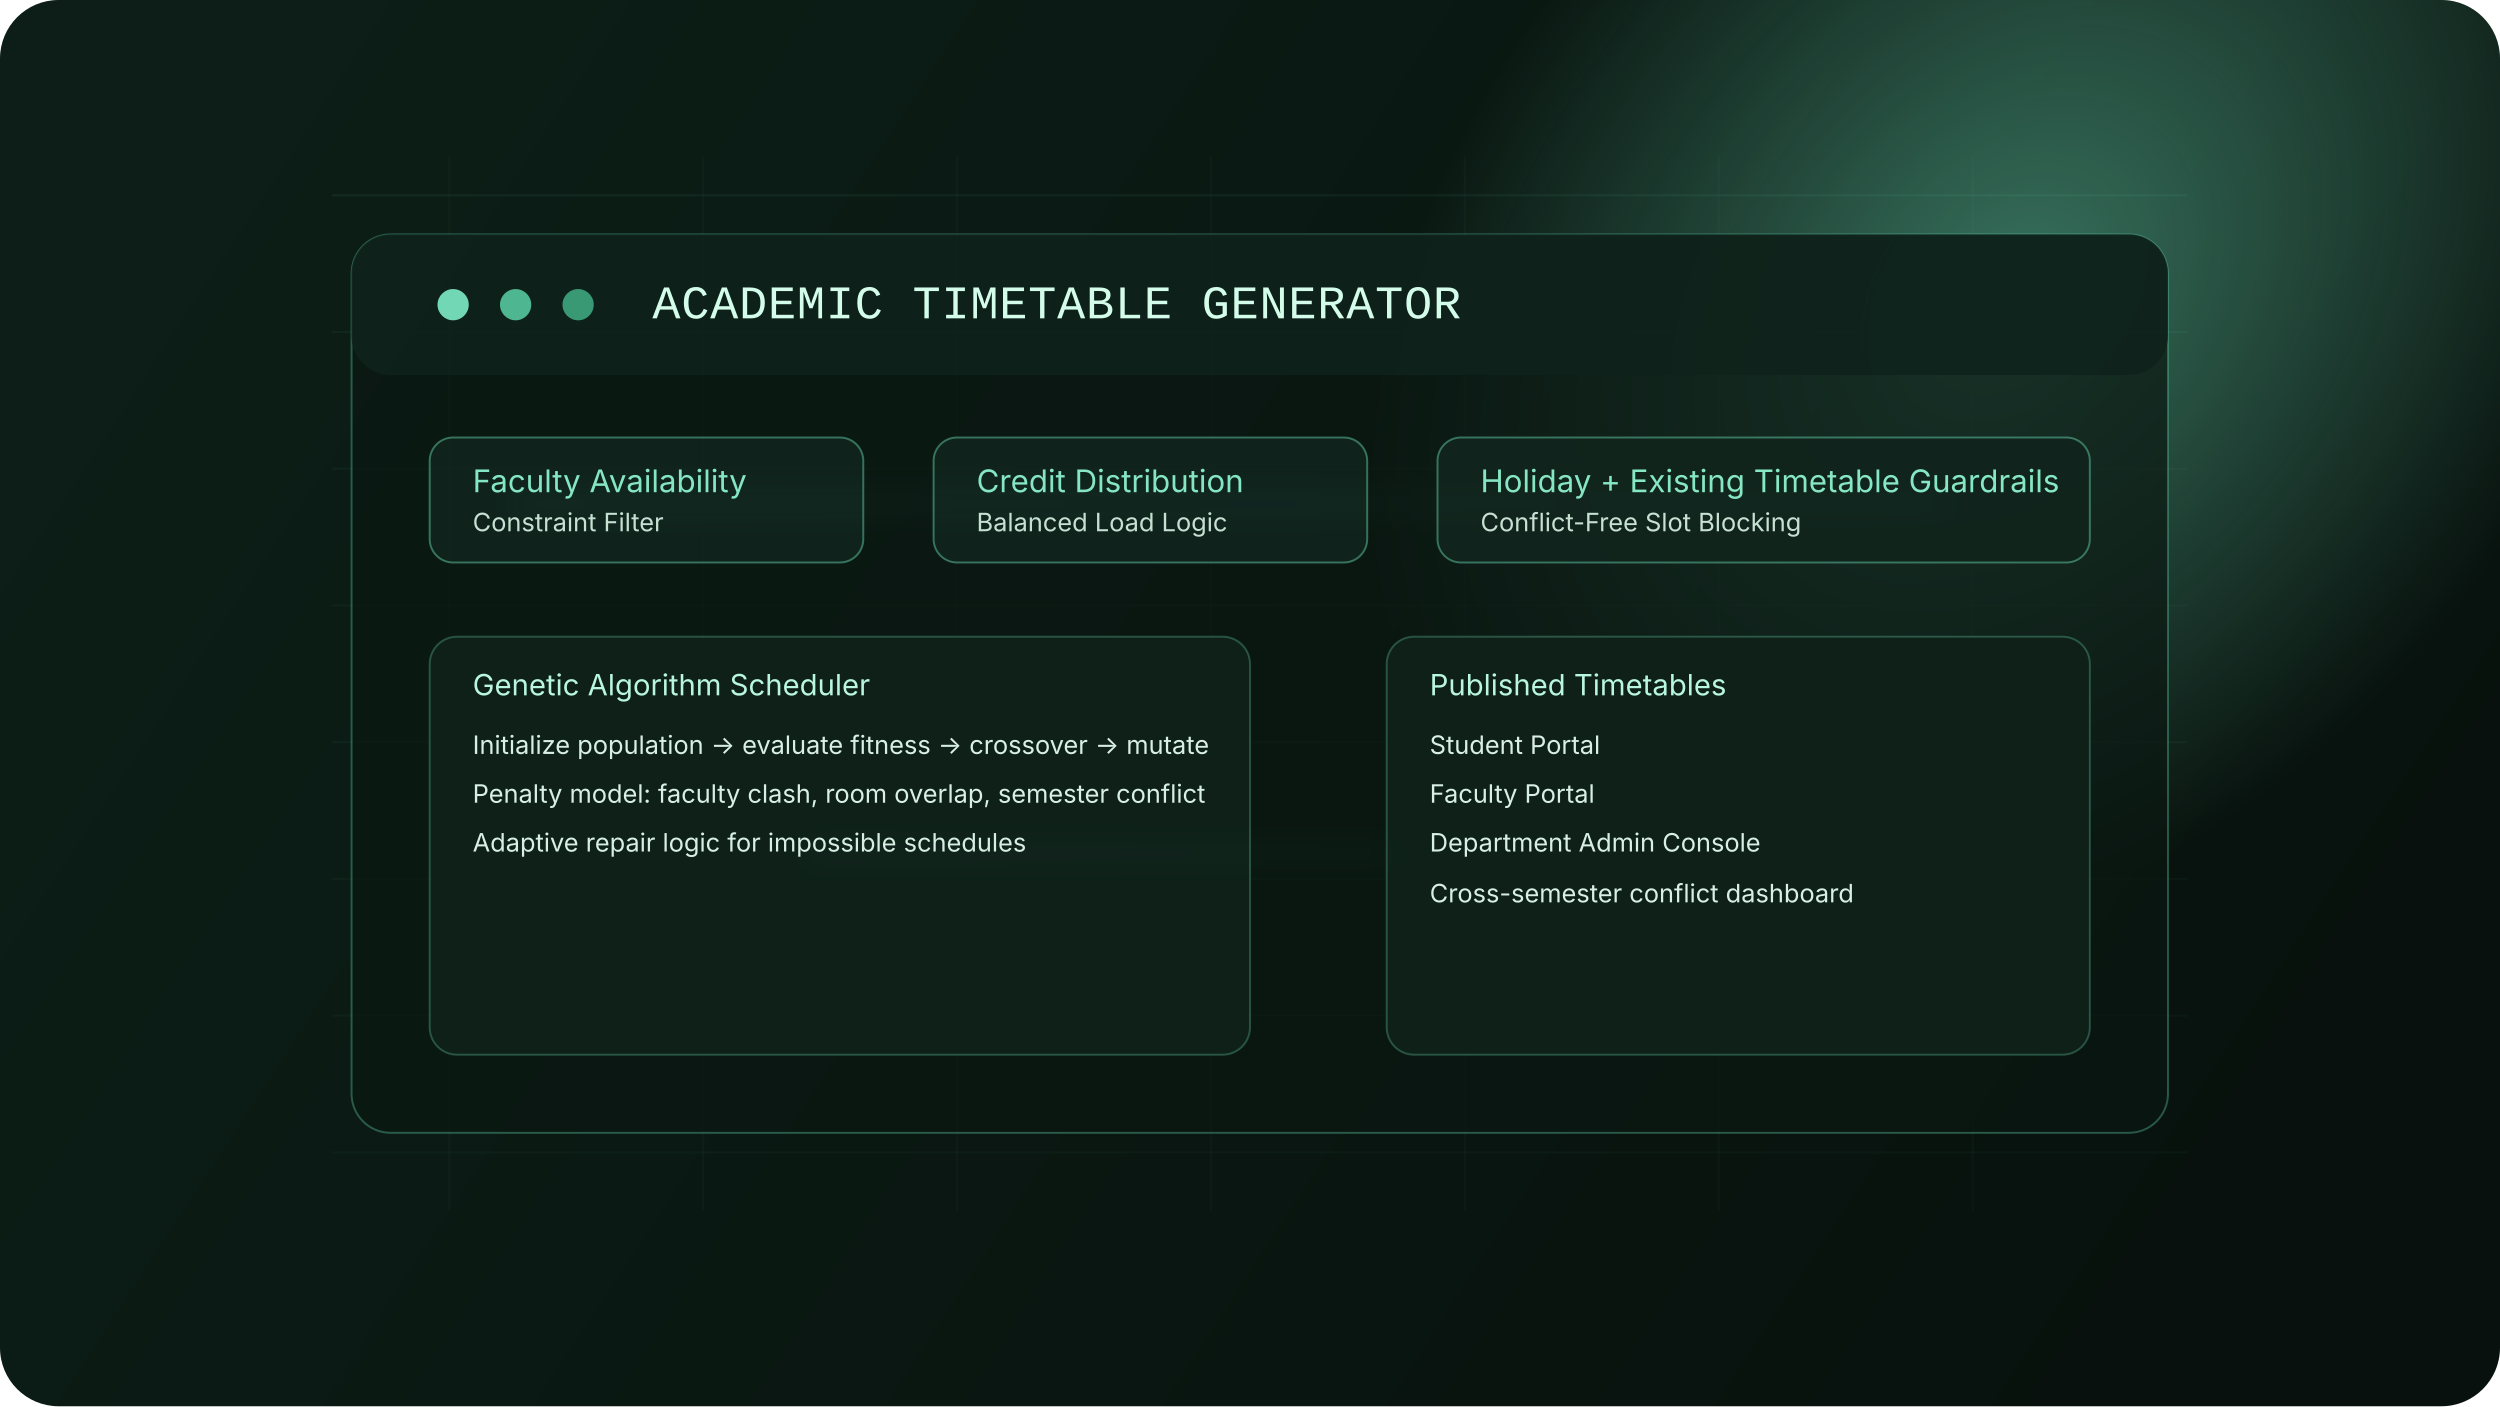
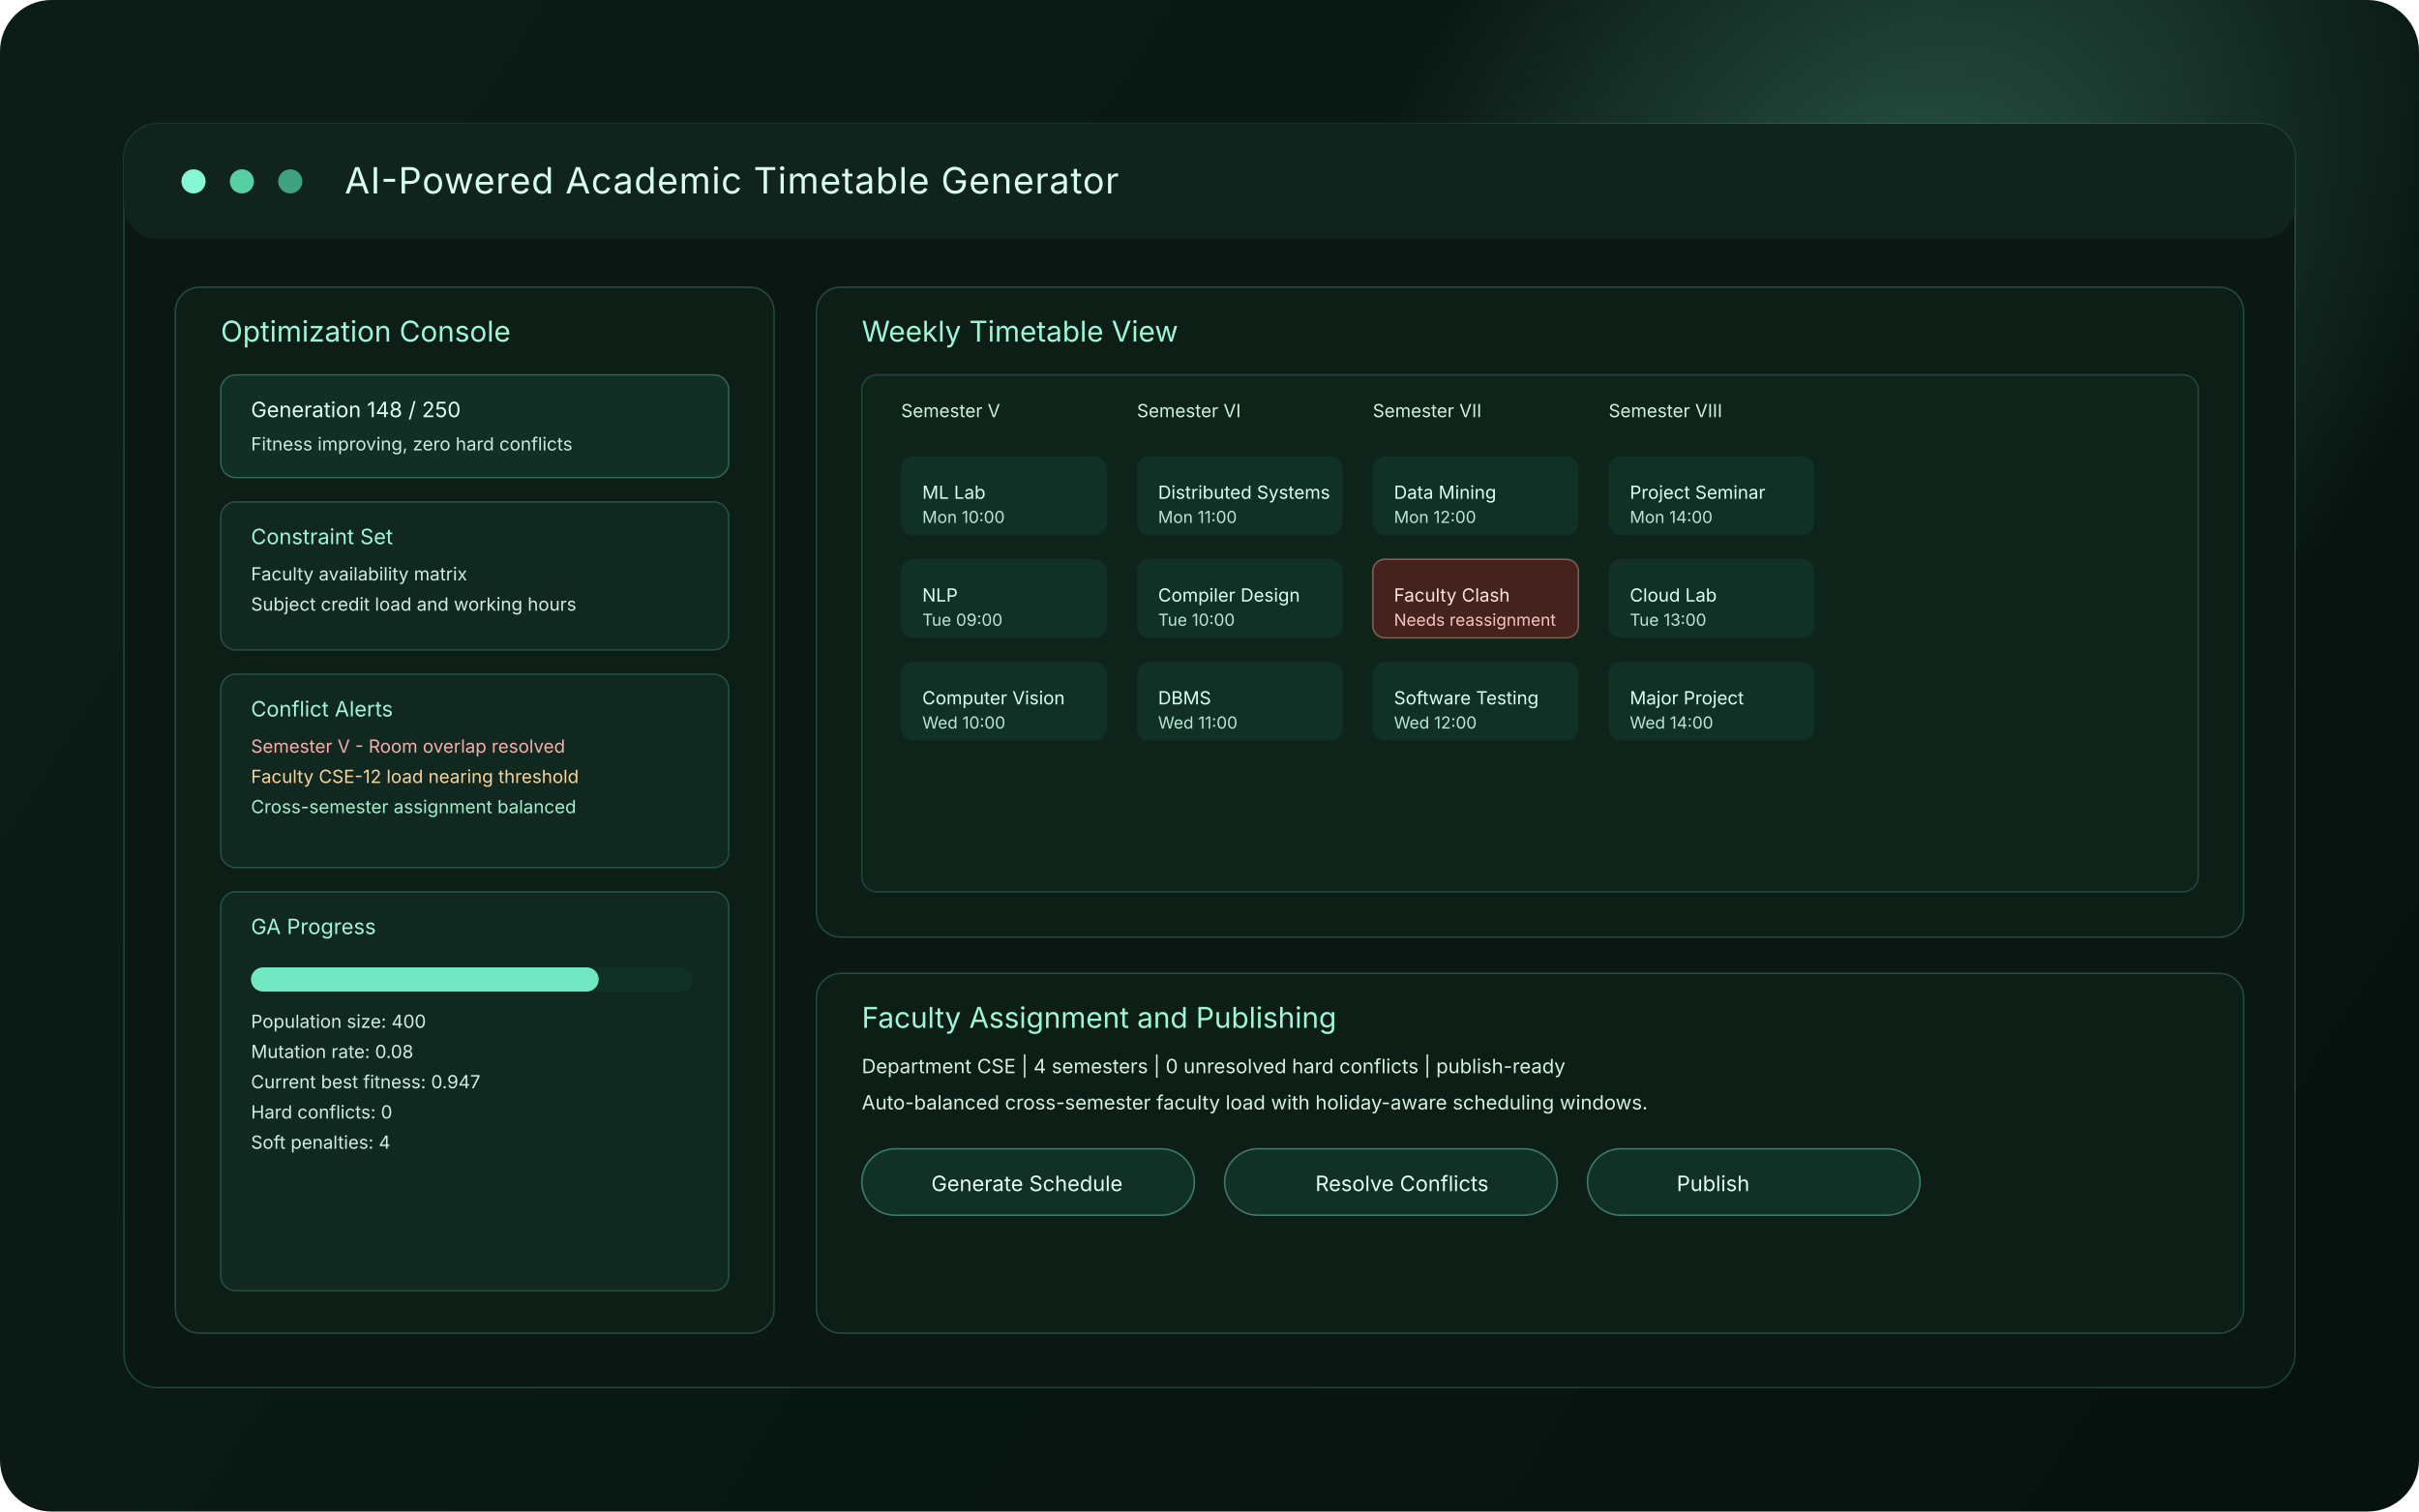
- <svg xmlns="http://www.w3.org/2000/svg" width="1280" height="720" viewBox="0 0 1280 720" fill="none">
+ <svg xmlns="http://www.w3.org/2000/svg" width="1600" height="1000" viewBox="0 0 1600 1000" fill="none">
  <defs>
-     <linearGradient id="bg" x1="120" y1="40" x2="1110" y2="690" gradientUnits="userSpaceOnUse">
-       <stop stop-color="#0C1E17" />
-       <stop offset="1" stop-color="#08110D" />
+     <linearGradient id="bg" x1="130" y1="60" x2="1470" y2="930" gradientUnits="userSpaceOnUse">
+       <stop stop-color="#0C1D17" />
+       <stop offset="1" stop-color="#07120E" />
    </linearGradient>
-     <radialGradient id="pulse" cx="0" cy="0" r="1" gradientUnits="userSpaceOnUse" gradientTransform="translate(1030 150) rotate(132) scale(380 280)">
-       <stop stop-color="#72E6BF" stop-opacity="0.44" />
-       <stop offset="1" stop-color="#72E6BF" stop-opacity="0" />
+     <radialGradient id="pulse" cx="0" cy="0" r="1" gradientUnits="userSpaceOnUse" gradientTransform="translate(1260 170) rotate(130) scale(440 340)">
+       <stop stop-color="#73E7C1" stop-opacity="0.3" />
+       <stop offset="1" stop-color="#73E7C1" stop-opacity="0" />
    </radialGradient>
-     <linearGradient id="line" x1="220" y1="210" x2="1050" y2="470" gradientUnits="userSpaceOnUse">
-       <stop stop-color="#6EDDB8" stop-opacity="0.6" />
-       <stop offset="1" stop-color="#6EDDB8" stop-opacity="0.16" />
-     </linearGradient>
-     <filter id="glow" x="0" y="0" width="1280" height="720" filterUnits="userSpaceOnUse" color-interpolation-filters="sRGB">
-       <feGaussianBlur stdDeviation="7" />
-     </filter>
  </defs>
-   <rect width="1280" height="720" rx="30" fill="url(#bg)" />
-   <rect width="1280" height="720" rx="30" fill="url(#pulse)" />
-   <g opacity="0.2">
-     <path d="M170 100H1120" stroke="#63D8B2" stroke-opacity="0.36" />
-     <path d="M170 170H1120" stroke="#63D8B2" stroke-opacity="0.28" />
-     <path d="M170 240H1120" stroke="#63D8B2" stroke-opacity="0.2" />
-     <path d="M170 310H1120" stroke="#63D8B2" stroke-opacity="0.2" />
-     <path d="M170 380H1120" stroke="#63D8B2" stroke-opacity="0.24" />
-     <path d="M170 450H1120" stroke="#63D8B2" stroke-opacity="0.2" />
-     <path d="M170 520H1120" stroke="#63D8B2" stroke-opacity="0.18" />
-     <path d="M170 590H1120" stroke="#63D8B2" stroke-opacity="0.18" />
-     <path d="M230 80V620" stroke="#63D8B2" stroke-opacity="0.16" />
-     <path d="M360 80V620" stroke="#63D8B2" stroke-opacity="0.16" />
-     <path d="M490 80V620" stroke="#63D8B2" stroke-opacity="0.16" />
-     <path d="M620 80V620" stroke="#63D8B2" stroke-opacity="0.16" />
-     <path d="M750 80V620" stroke="#63D8B2" stroke-opacity="0.16" />
-     <path d="M880 80V620" stroke="#63D8B2" stroke-opacity="0.16" />
-     <path d="M1010 80V620" stroke="#63D8B2" stroke-opacity="0.16" />
-   </g>
-   <g>
-     <rect x="180" y="120" width="930" height="460" rx="20" fill="#0A1712" fill-opacity="0.7" stroke="#63D8B2" stroke-opacity="0.35" />
-     <rect x="180" y="120" width="930" height="72" rx="20" fill="#0F231B" fill-opacity="0.85" />
-     <circle cx="232" cy="156" r="8" fill="#7CEBC6" fill-opacity="0.9" />
-     <circle cx="264" cy="156" r="8" fill="#56C89E" fill-opacity="0.9" />
-     <circle cx="296" cy="156" r="8" fill="#3EA77F" fill-opacity="0.9" />
-     <text x="334" y="163" fill="#D4FCEB" font-family="ui-monospace, SFMono-Regular, Menlo, Monaco, Consolas, Liberation Mono, Courier New, monospace" font-size="24" letter-spacing="0.4">ACADEMIC TIMETABLE GENERATOR</text>
-     <g opacity="0.95">
-       <rect x="220" y="224" width="222" height="64" rx="12" fill="#10241C" stroke="#6FE5BD" stroke-opacity="0.45" />
-       <text x="242" y="252" fill="#8CF0CD" font-family="Inter, Segoe UI, sans-serif" font-size="16">Faculty Availability</text>
-       <text x="242" y="272" fill="#D1EADD" font-family="Inter, Segoe UI, sans-serif" font-size="13">Constraint Filter</text>
-       <rect x="478" y="224" width="222" height="64" rx="12" fill="#10241C" stroke="#6FE5BD" stroke-opacity="0.45" />
-       <text x="500" y="252" fill="#8CF0CD" font-family="Inter, Segoe UI, sans-serif" font-size="16">Credit Distribution</text>
-       <text x="500" y="272" fill="#D1EADD" font-family="Inter, Segoe UI, sans-serif" font-size="13">Balanced Load Logic</text>
-       <rect x="736" y="224" width="334" height="64" rx="12" fill="#10241C" stroke="#6FE5BD" stroke-opacity="0.45" />
-       <text x="758" y="252" fill="#8CF0CD" font-family="Inter, Segoe UI, sans-serif" font-size="16">Holiday + Existing Timetable Guardrails</text>
-       <text x="758" y="272" fill="#D1EADD" font-family="Inter, Segoe UI, sans-serif" font-size="13">Conflict-Free Slot Blocking</text>
-     </g>
-     <g>
-       <rect x="220" y="326" width="420" height="214" rx="14" fill="#0E2018" stroke="#6FE5BD" stroke-opacity="0.28" />
-       <text x="242" y="356" fill="#B9F6DE" font-family="Inter, Segoe UI, sans-serif" font-size="15">Genetic Algorithm Scheduler</text>
-       <text x="242" y="386" fill="#D8EFE3" font-family="Inter, Segoe UI, sans-serif" font-size="13">Initialize population  -&gt;  evaluate fitness  -&gt;  crossover  -&gt;  mutate</text>
-       <text x="242" y="411" fill="#D8EFE3" font-family="Inter, Segoe UI, sans-serif" font-size="13">Penalty model: faculty clash, room overlap, semester conflict</text>
-       <text x="242" y="436" fill="#D8EFE3" font-family="Inter, Segoe UI, sans-serif" font-size="13">Adaptive repair logic for impossible schedules</text>
-       <rect x="710" y="326" width="360" height="214" rx="14" fill="#0E2018" stroke="#6FE5BD" stroke-opacity="0.28" />
-       <text x="732" y="356" fill="#B9F6DE" font-family="Inter, Segoe UI, sans-serif" font-size="15">Published Timetables</text>
-       <text x="732" y="386" fill="#D8EFE3" font-family="Inter, Segoe UI, sans-serif" font-size="13">Student Portal</text>
-       <text x="732" y="411" fill="#D8EFE3" font-family="Inter, Segoe UI, sans-serif" font-size="13">Faculty Portal</text>
-       <text x="732" y="436" fill="#D8EFE3" font-family="Inter, Segoe UI, sans-serif" font-size="13">Department Admin Console</text>
-       <text x="732" y="462" fill="#D8EFE3" font-family="Inter, Segoe UI, sans-serif" font-size="13">Cross-semester conflict dashboard</text>
-     </g>
-   </g>
-   <g opacity="0.34" filter="url(#glow)">
-     <path d="M262 258H998" stroke="url(#line)" stroke-width="2" />
-     <path d="M412 437H712" stroke="url(#line)" stroke-width="2" />
-   </g>
+   <rect width="1600" height="1000" rx="34" fill="url(#bg)" />
+   <rect width="1600" height="1000" rx="34" fill="url(#pulse)" />
+   <rect x="82" y="82" width="1436" height="836" rx="22" fill="#0A1712" stroke="#6FE4BD" stroke-opacity="0.22" />
+   <rect x="82" y="82" width="1436" height="76" rx="22" fill="#10231C" />
+   <circle cx="128" cy="120" r="8" fill="#87F6D2" />
+   <circle cx="160" cy="120" r="8" fill="#56CFA3" />
+   <circle cx="192" cy="120" r="8" fill="#3EA27F" />
+   <text x="228" y="128" fill="#D9FFF0" font-family="Inter, Segoe UI, sans-serif" font-size="24" letter-spacing="0.5">AI-Powered Academic Timetable Generator</text>
+   <rect x="116" y="190" width="396" height="692" rx="16" fill="#0D1E17" stroke="#72E8C2" stroke-opacity="0.24" />
+   <text x="146" y="226" fill="#9EF8D7" font-family="Inter, Segoe UI, sans-serif" font-size="19">Optimization Console</text>
+   <rect x="146" y="248" width="336" height="68" rx="10" fill="#122F25" stroke="#72E8C2" stroke-opacity="0.32" />
+   <text x="166" y="276" fill="#E6FFF6" font-family="Inter, Segoe UI, sans-serif" font-size="14">Generation 148 / 250</text>
+   <text x="166" y="298" fill="#CDEBDC" font-family="Inter, Segoe UI, sans-serif" font-size="12">Fitness improving, zero hard conflicts</text>
+   <rect x="146" y="332" width="336" height="98" rx="10" fill="#10281F" stroke="#6FE4BD" stroke-opacity="0.24" />
+   <text x="166" y="360" fill="#A2F6D8" font-family="Inter, Segoe UI, sans-serif" font-size="14">Constraint Set</text>
+   <text x="166" y="384" fill="#D4EDE1" font-family="Inter, Segoe UI, sans-serif" font-size="12">Faculty availability matrix</text>
+   <text x="166" y="404" fill="#D4EDE1" font-family="Inter, Segoe UI, sans-serif" font-size="12">Subject credit load and working hours</text>
+   <rect x="146" y="446" width="336" height="128" rx="10" fill="#10281F" stroke="#6FE4BD" stroke-opacity="0.24" />
+   <text x="166" y="474" fill="#A2F6D8" font-family="Inter, Segoe UI, sans-serif" font-size="14">Conflict Alerts</text>
+   <text x="166" y="498" fill="#F5AFAF" font-family="Inter, Segoe UI, sans-serif" font-size="12">Semester V - Room overlap resolved</text>
+   <text x="166" y="518" fill="#F8D39A" font-family="Inter, Segoe UI, sans-serif" font-size="12">Faculty CSE-12 load nearing threshold</text>
+   <text x="166" y="538" fill="#A3EFD0" font-family="Inter, Segoe UI, sans-serif" font-size="12">Cross-semester assignment balanced</text>
+   <rect x="146" y="590" width="336" height="264" rx="10" fill="#10281F" stroke="#6FE4BD" stroke-opacity="0.24" />
+   <text x="166" y="618" fill="#A2F6D8" font-family="Inter, Segoe UI, sans-serif" font-size="14">GA Progress</text>
+   <rect x="166" y="640" width="292" height="16" rx="8" fill="#123126" />
+   <rect x="166" y="640" width="230" height="16" rx="8" fill="#72E8C2" />
+   <text x="166" y="680" fill="#D4EDE1" font-family="Inter, Segoe UI, sans-serif" font-size="12">Population size: 400</text>
+   <text x="166" y="700" fill="#D4EDE1" font-family="Inter, Segoe UI, sans-serif" font-size="12">Mutation rate: 0.08</text>
+   <text x="166" y="720" fill="#D4EDE1" font-family="Inter, Segoe UI, sans-serif" font-size="12">Current best fitness: 0.947</text>
+   <text x="166" y="740" fill="#D4EDE1" font-family="Inter, Segoe UI, sans-serif" font-size="12">Hard conflicts: 0</text>
+   <text x="166" y="760" fill="#D4EDE1" font-family="Inter, Segoe UI, sans-serif" font-size="12">Soft penalties: 4</text>
+   <rect x="540" y="190" width="944" height="430" rx="16" fill="#0D1E17" stroke="#72E8C2" stroke-opacity="0.24" />
+   <text x="570" y="226" fill="#9EF8D7" font-family="Inter, Segoe UI, sans-serif" font-size="19">Weekly Timetable View</text>
+   <rect x="570" y="248" width="884" height="342" rx="10" fill="#0E241B" stroke="#6FE4BD" stroke-opacity="0.2" />
+   <text x="596" y="276" fill="#CFF1E2" font-family="Inter, Segoe UI, sans-serif" font-size="12">Semester V</text>
+   <text x="752" y="276" fill="#CFF1E2" font-family="Inter, Segoe UI, sans-serif" font-size="12">Semester VI</text>
+   <text x="908" y="276" fill="#CFF1E2" font-family="Inter, Segoe UI, sans-serif" font-size="12">Semester VII</text>
+   <text x="1064" y="276" fill="#CFF1E2" font-family="Inter, Segoe UI, sans-serif" font-size="12">Semester VIII</text>
+   <rect x="596" y="302" width="136" height="52" rx="8" fill="#123126" />
+   <text x="610" y="330" fill="#DEFFF3" font-family="Inter, Segoe UI, sans-serif" font-size="12">ML Lab</text>
+   <text x="610" y="346" fill="#B9E7D3" font-family="Inter, Segoe UI, sans-serif" font-size="11">Mon 10:00</text>
+   <rect x="752" y="302" width="136" height="52" rx="8" fill="#123126" />
+   <text x="766" y="330" fill="#DEFFF3" font-family="Inter, Segoe UI, sans-serif" font-size="12">Distributed Systems</text>
+   <text x="766" y="346" fill="#B9E7D3" font-family="Inter, Segoe UI, sans-serif" font-size="11">Mon 11:00</text>
+   <rect x="908" y="302" width="136" height="52" rx="8" fill="#123126" />
+   <text x="922" y="330" fill="#DEFFF3" font-family="Inter, Segoe UI, sans-serif" font-size="12">Data Mining</text>
+   <text x="922" y="346" fill="#B9E7D3" font-family="Inter, Segoe UI, sans-serif" font-size="11">Mon 12:00</text>
+   <rect x="1064" y="302" width="136" height="52" rx="8" fill="#123126" />
+   <text x="1078" y="330" fill="#DEFFF3" font-family="Inter, Segoe UI, sans-serif" font-size="12">Project Seminar</text>
+   <text x="1078" y="346" fill="#B9E7D3" font-family="Inter, Segoe UI, sans-serif" font-size="11">Mon 14:00</text>
+   <rect x="596" y="370" width="136" height="52" rx="8" fill="#123126" />
+   <text x="610" y="398" fill="#DEFFF3" font-family="Inter, Segoe UI, sans-serif" font-size="12">NLP</text>
+   <text x="610" y="414" fill="#B9E7D3" font-family="Inter, Segoe UI, sans-serif" font-size="11">Tue 09:00</text>
+   <rect x="752" y="370" width="136" height="52" rx="8" fill="#123126" />
+   <text x="766" y="398" fill="#DEFFF3" font-family="Inter, Segoe UI, sans-serif" font-size="12">Compiler Design</text>
+   <text x="766" y="414" fill="#B9E7D3" font-family="Inter, Segoe UI, sans-serif" font-size="11">Tue 10:00</text>
+   <rect x="908" y="370" width="136" height="52" rx="8" fill="#44231F" stroke="#F3A39D" stroke-opacity="0.45" />
+   <text x="922" y="398" fill="#FFE4E1" font-family="Inter, Segoe UI, sans-serif" font-size="12">Faculty Clash</text>
+   <text x="922" y="414" fill="#F8C5BF" font-family="Inter, Segoe UI, sans-serif" font-size="11">Needs reassignment</text>
+   <rect x="1064" y="370" width="136" height="52" rx="8" fill="#123126" />
+   <text x="1078" y="398" fill="#DEFFF3" font-family="Inter, Segoe UI, sans-serif" font-size="12">Cloud Lab</text>
+   <text x="1078" y="414" fill="#B9E7D3" font-family="Inter, Segoe UI, sans-serif" font-size="11">Tue 13:00</text>
+   <rect x="596" y="438" width="136" height="52" rx="8" fill="#123126" />
+   <text x="610" y="466" fill="#DEFFF3" font-family="Inter, Segoe UI, sans-serif" font-size="12">Computer Vision</text>
+   <text x="610" y="482" fill="#B9E7D3" font-family="Inter, Segoe UI, sans-serif" font-size="11">Wed 10:00</text>
+   <rect x="752" y="438" width="136" height="52" rx="8" fill="#123126" />
+   <text x="766" y="466" fill="#DEFFF3" font-family="Inter, Segoe UI, sans-serif" font-size="12">DBMS</text>
+   <text x="766" y="482" fill="#B9E7D3" font-family="Inter, Segoe UI, sans-serif" font-size="11">Wed 11:00</text>
+   <rect x="908" y="438" width="136" height="52" rx="8" fill="#123126" />
+   <text x="922" y="466" fill="#DEFFF3" font-family="Inter, Segoe UI, sans-serif" font-size="12">Software Testing</text>
+   <text x="922" y="482" fill="#B9E7D3" font-family="Inter, Segoe UI, sans-serif" font-size="11">Wed 12:00</text>
+   <rect x="1064" y="438" width="136" height="52" rx="8" fill="#123126" />
+   <text x="1078" y="466" fill="#DEFFF3" font-family="Inter, Segoe UI, sans-serif" font-size="12">Major Project</text>
+   <text x="1078" y="482" fill="#B9E7D3" font-family="Inter, Segoe UI, sans-serif" font-size="11">Wed 14:00</text>
+   <rect x="540" y="644" width="944" height="238" rx="16" fill="#0D1E17" stroke="#72E8C2" stroke-opacity="0.24" />
+   <text x="570" y="680" fill="#9EF8D7" font-family="Inter, Segoe UI, sans-serif" font-size="19">Faculty Assignment and Publishing</text>
+   <text x="570" y="710" fill="#D6F0E3" font-family="Inter, Segoe UI, sans-serif" font-size="13">Department CSE | 4 semesters | 0 unresolved hard conflicts | publish-ready</text>
+   <text x="570" y="734" fill="#D6F0E3" font-family="Inter, Segoe UI, sans-serif" font-size="13">Auto-balanced cross-semester faculty load with holiday-aware scheduling windows.</text>
+   <rect x="570" y="760" width="220" height="44" rx="22" fill="#123126" stroke="#71E8C1" stroke-opacity="0.45" />
+   <text x="616" y="788" fill="#E7FFF7" font-family="Inter, Segoe UI, sans-serif" font-size="14">Generate Schedule</text>
+   <rect x="810" y="760" width="220" height="44" rx="22" fill="#123126" stroke="#71E8C1" stroke-opacity="0.45" />
+   <text x="870" y="788" fill="#E7FFF7" font-family="Inter, Segoe UI, sans-serif" font-size="14">Resolve Conflicts</text>
+   <rect x="1050" y="760" width="220" height="44" rx="22" fill="#123126" stroke="#71E8C1" stroke-opacity="0.45" />
+   <text x="1109" y="788" fill="#E7FFF7" font-family="Inter, Segoe UI, sans-serif" font-size="14">Publish</text>
</svg>
